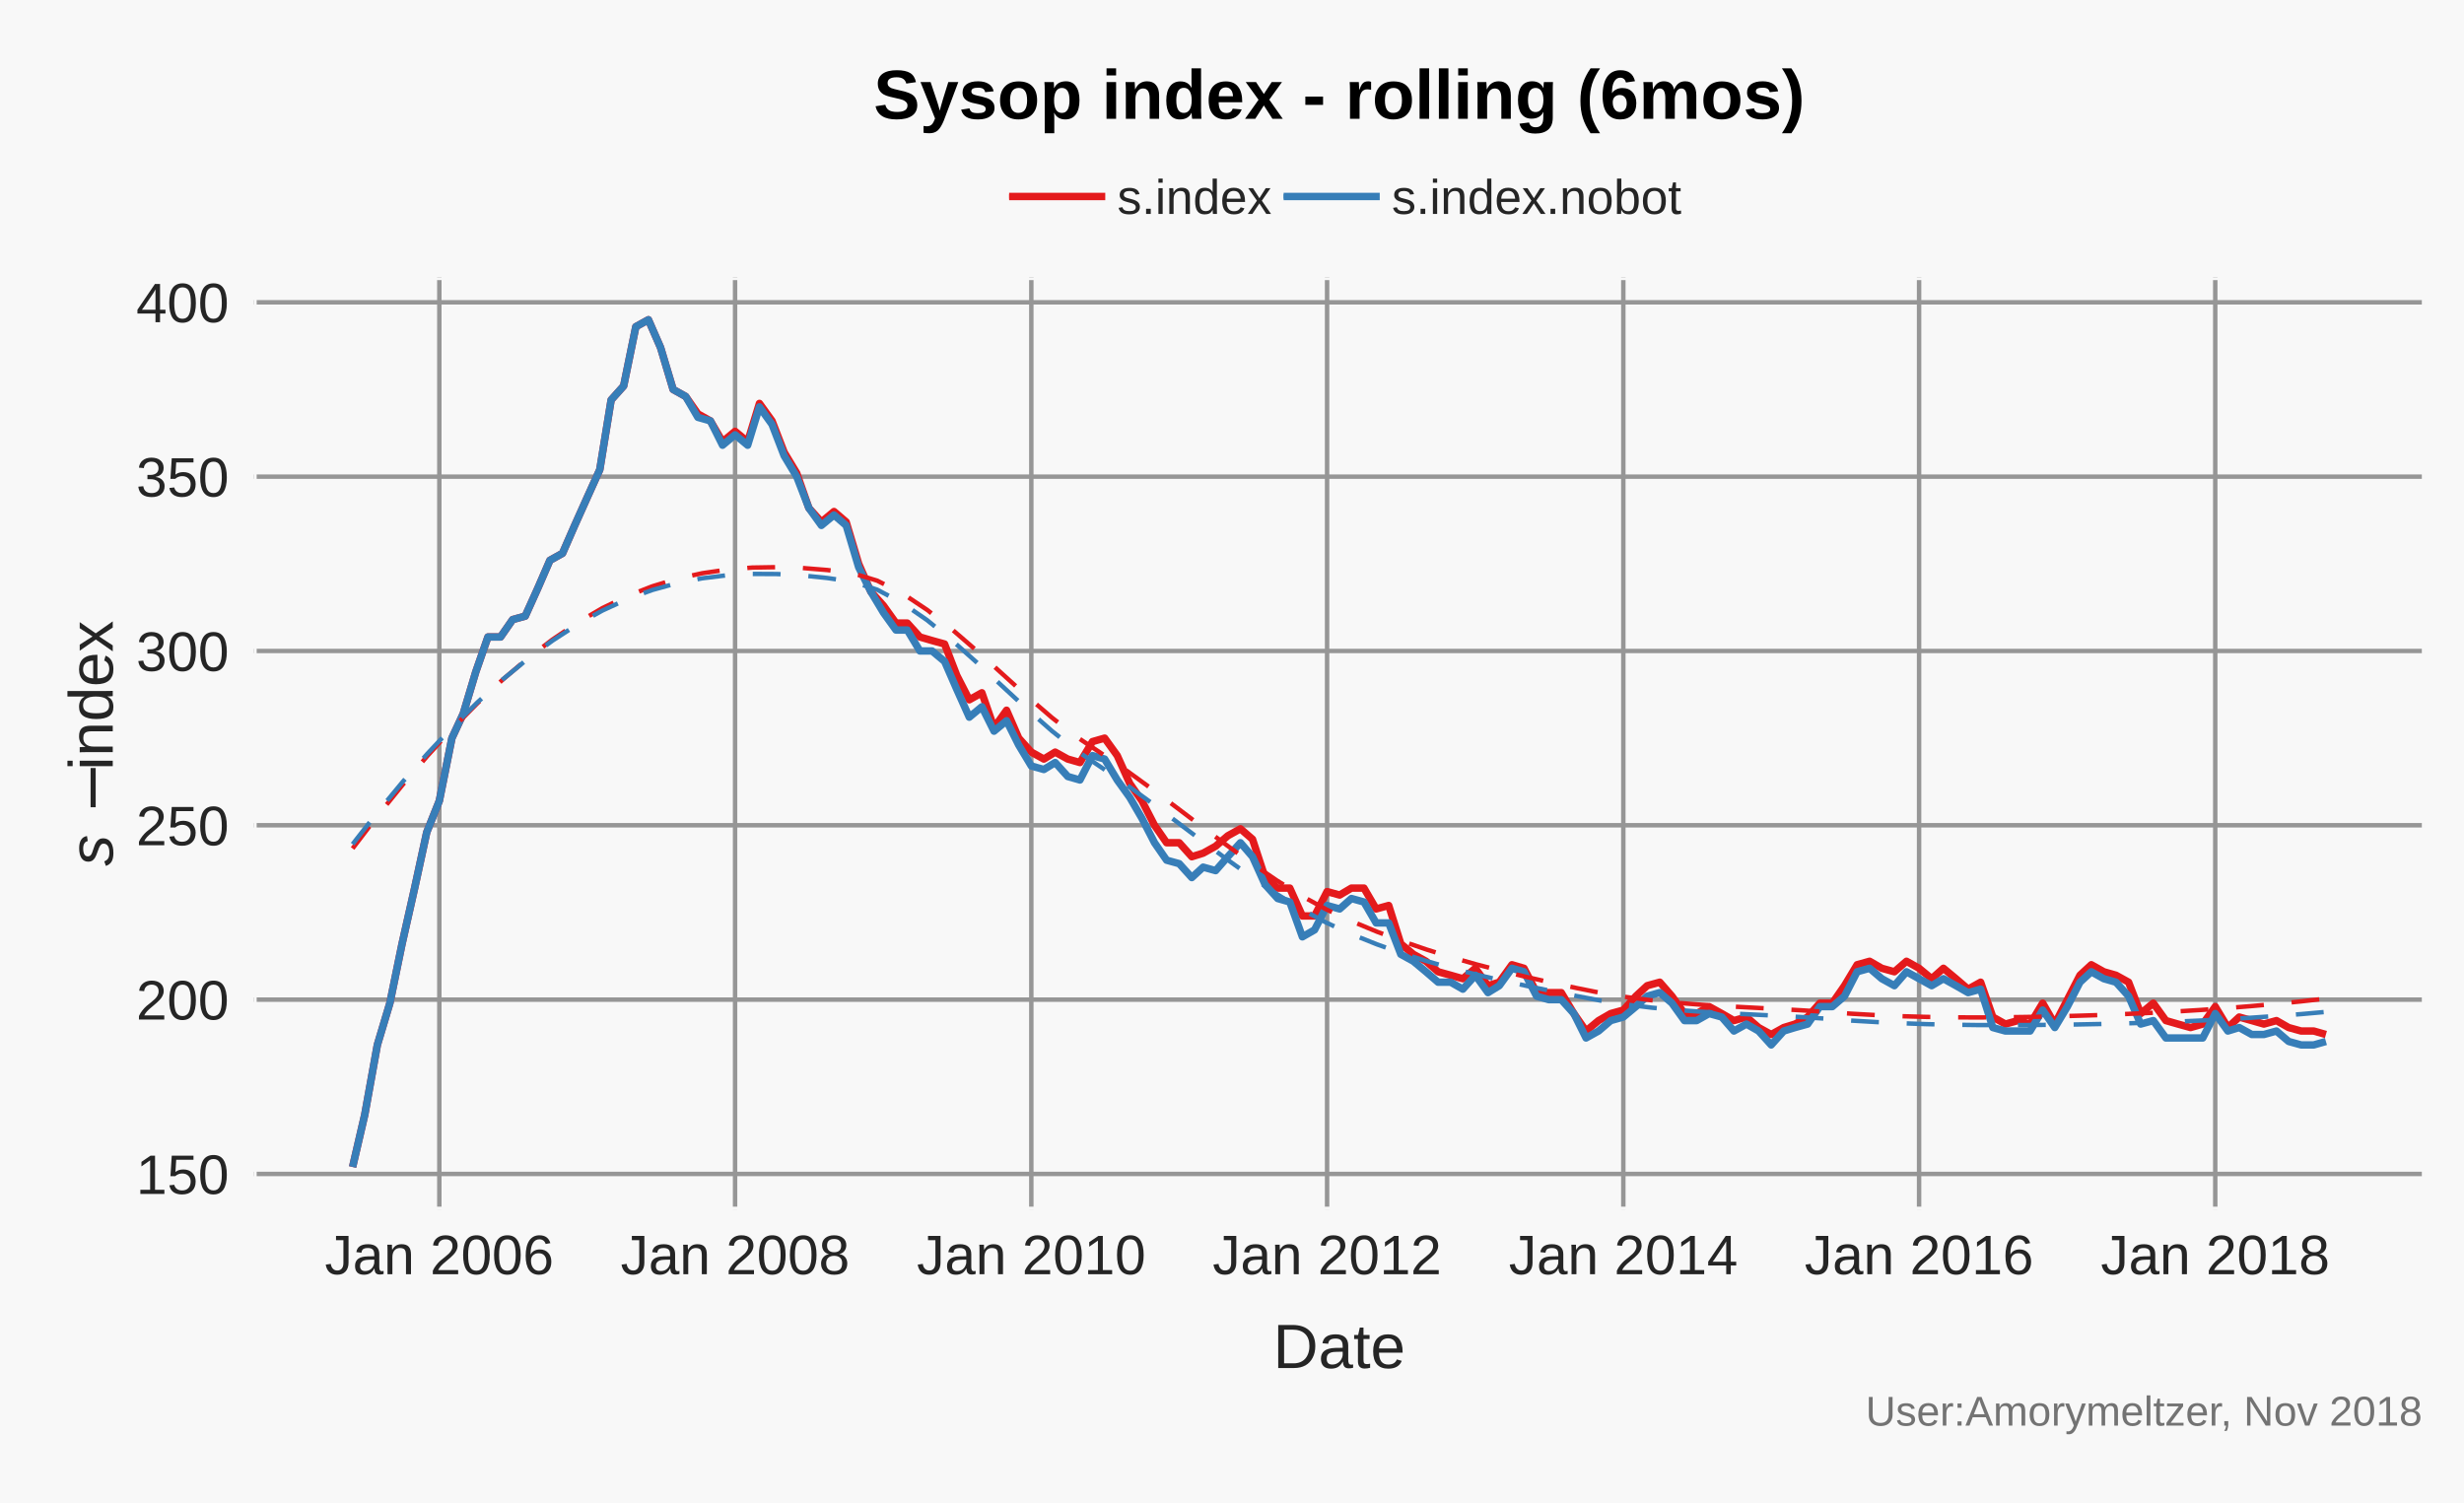
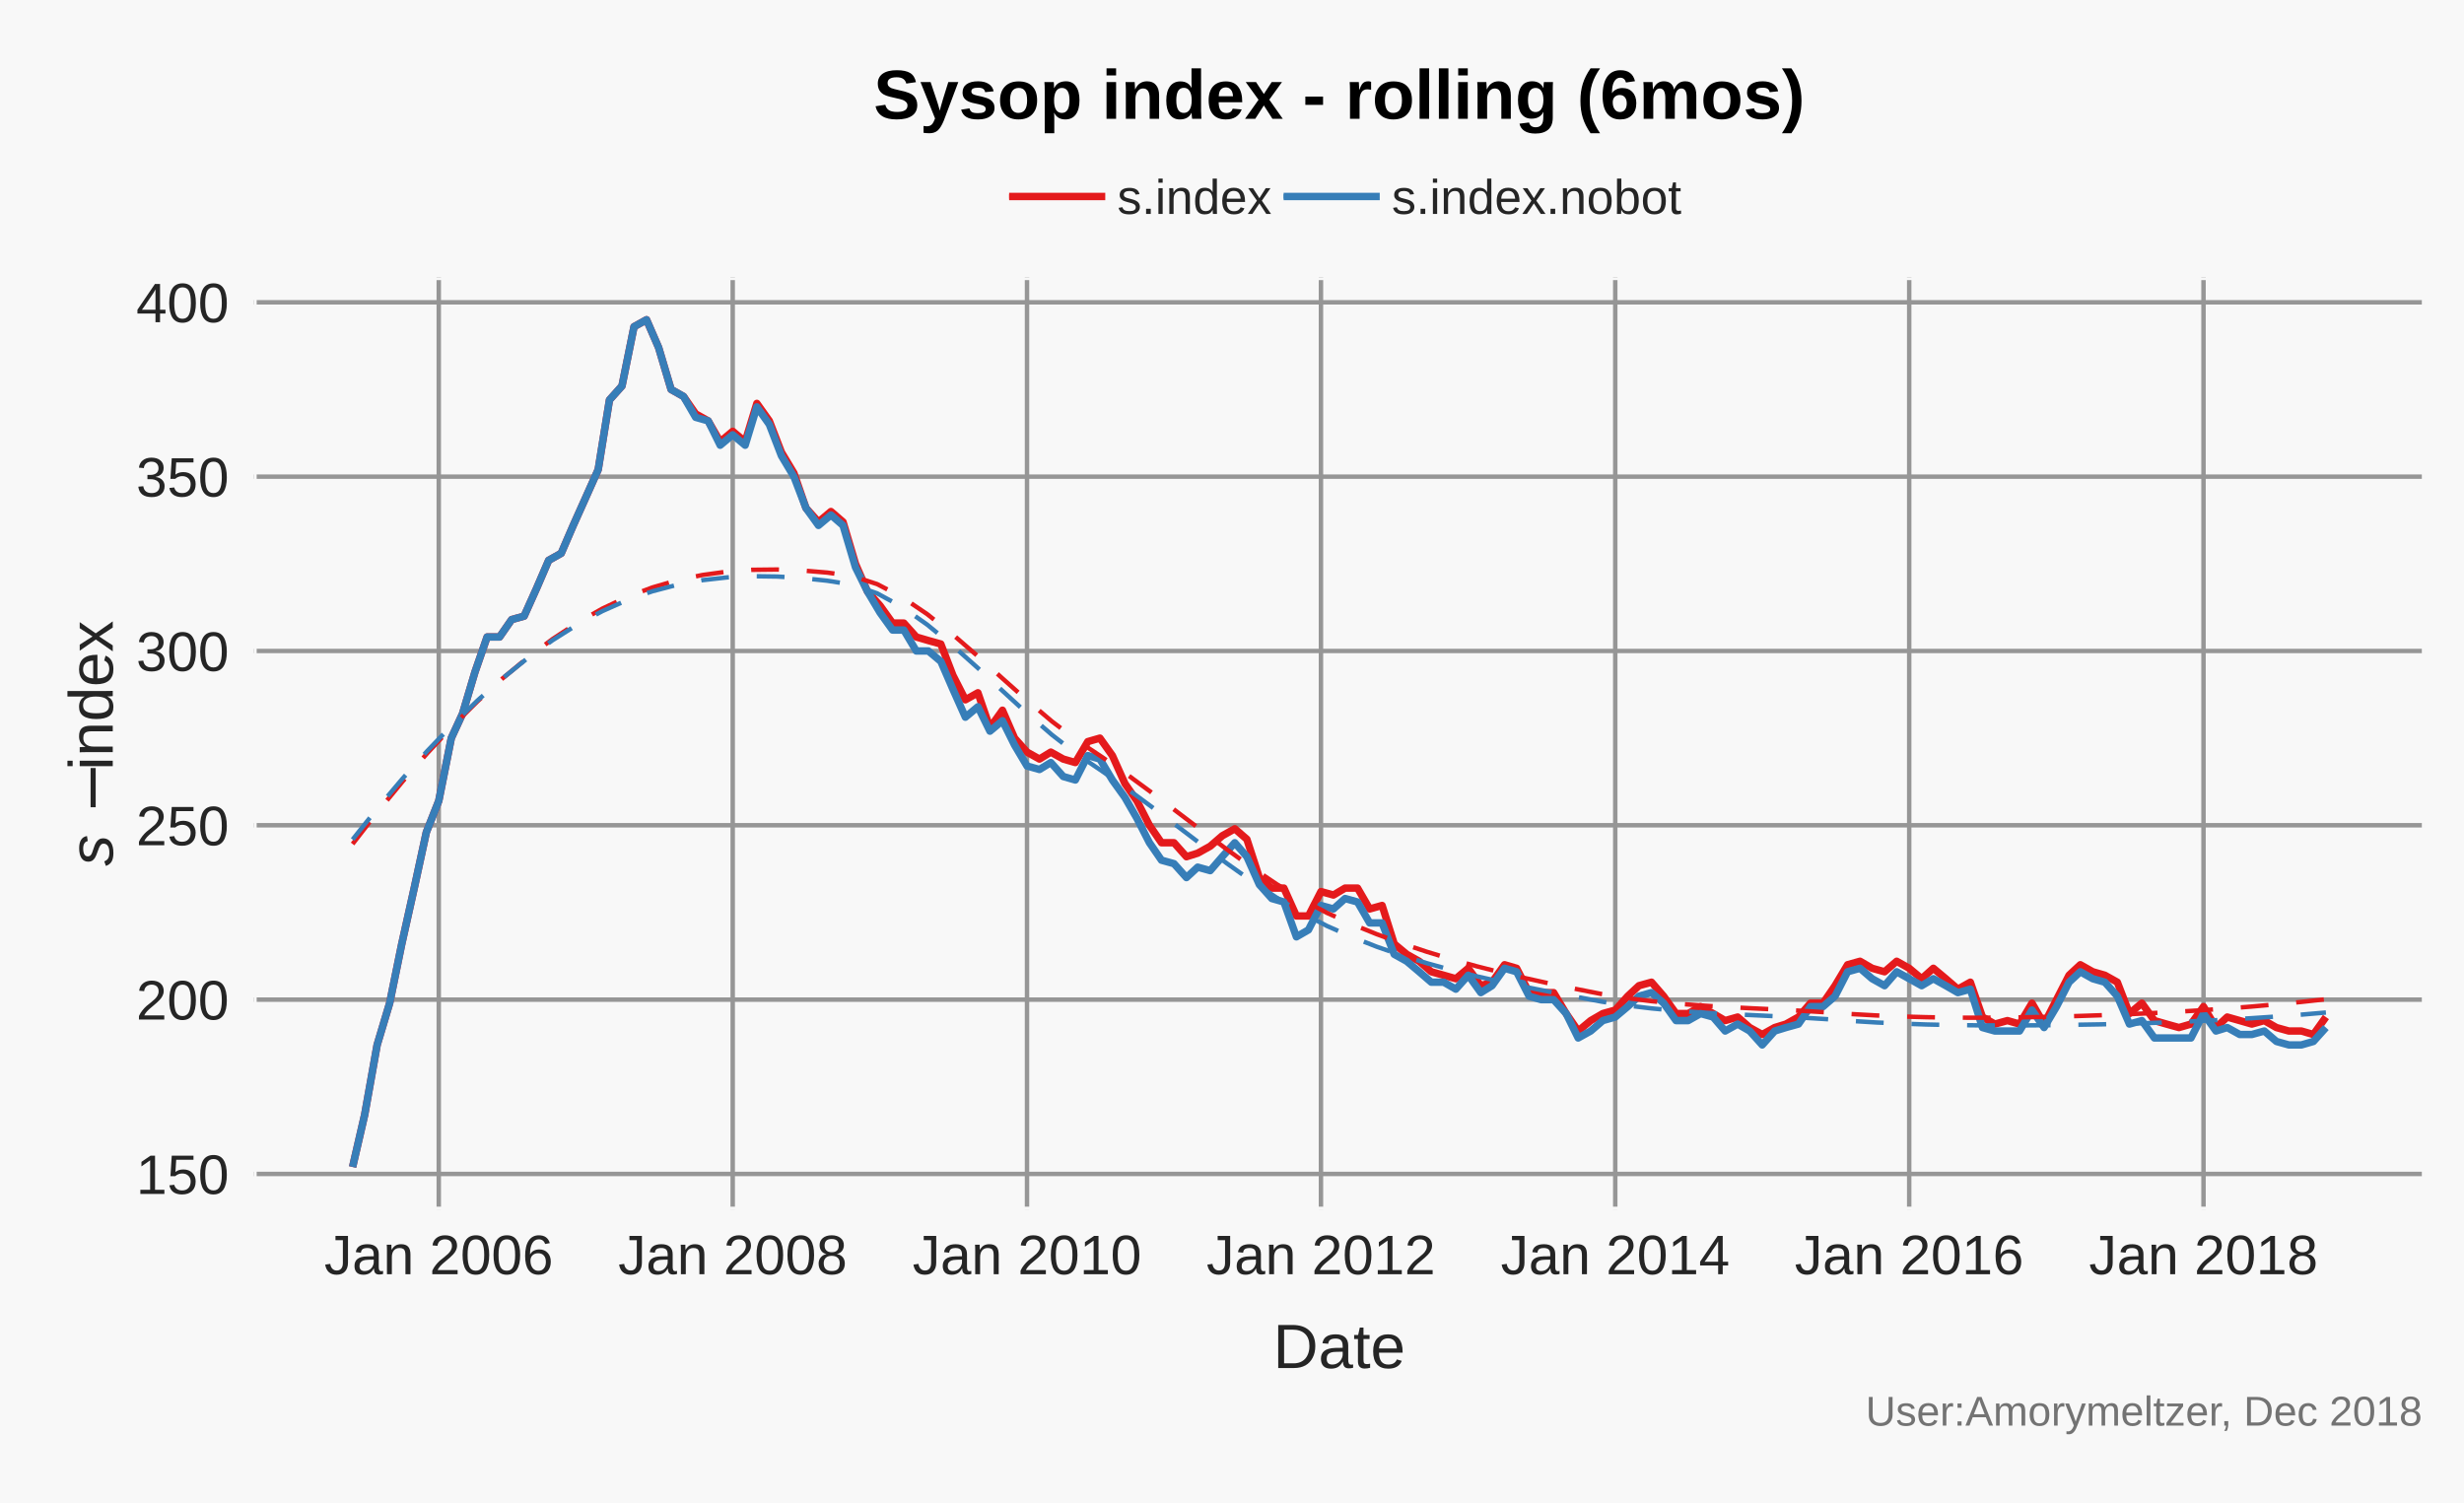
<svg xmlns="http://www.w3.org/2000/svg" viewBox="0 0 354.24 216.00">
  <defs>
    <style type="text/css">
    line, polyline, path, rect, circle {
      fill: none;
      stroke: #000000;
      stroke-linecap: round;
      stroke-linejoin: round;
      stroke-miterlimit: 10.00;
    }
  </style>
  </defs>
  <rect width="100%" height="100%" style="stroke: none; fill: #FFFFFF;" />
  <rect x="0.00" y="0.00" width="354.24" height="216.00" style="stroke-width: 0.78; stroke: #F8F8F8; fill: #F8F8F8;" />
  <defs>
    <clipPath id="cpMzYuNTA4OHwzNDguNTcxfDE3My44Njl8MzkuODc3Ng==">
      <rect x="36.51" y="39.88" width="312.06" height="133.99" />
    </clipPath>
  </defs>
  <rect x="36.51" y="39.88" width="312.06" height="133.99" style="stroke-width: 0.78; stroke: #F8F8F8; fill: #F8F8F8;" clip-path="url(#cpMzYuNTA4OHwzNDguNTcxfDE3My44Njl8MzkuODc3Ng==)" />
  <polyline points="36.51,168.78 348.57,168.78 " style="stroke-width: 0.64; stroke: #969696; stroke-linecap: butt;" clip-path="url(#cpMzYuNTA4OHwzNDguNTcxfDE3My44Njl8MzkuODc3Ng==)" />
  <polyline points="36.51,143.72 348.57,143.72 " style="stroke-width: 0.64; stroke: #969696; stroke-linecap: butt;" clip-path="url(#cpMzYuNTA4OHwzNDguNTcxfDE3My44Njl8MzkuODc3Ng==)" />
  <polyline points="36.51,118.65 348.57,118.65 " style="stroke-width: 0.64; stroke: #969696; stroke-linecap: butt;" clip-path="url(#cpMzYuNTA4OHwzNDguNTcxfDE3My44Njl8MzkuODc3Ng==)" />
  <polyline points="36.51,93.59 348.57,93.59 " style="stroke-width: 0.64; stroke: #969696; stroke-linecap: butt;" clip-path="url(#cpMzYuNTA4OHwzNDguNTcxfDE3My44Njl8MzkuODc3Ng==)" />
  <polyline points="36.51,68.53 348.57,68.53 " style="stroke-width: 0.64; stroke: #969696; stroke-linecap: butt;" clip-path="url(#cpMzYuNTA4OHwzNDguNTcxfDE3My44Njl8MzkuODc3Ng==)" />
  <polyline points="36.51,43.46 348.57,43.46 " style="stroke-width: 0.64; stroke: #969696; stroke-linecap: butt;" clip-path="url(#cpMzYuNTA4OHwzNDguNTcxfDE3My44Njl8MzkuODc3Ng==)" />
-   <polyline points="63.16,173.87 63.16,39.88 " style="stroke-width: 0.64; stroke: #969696; stroke-linecap: butt;" clip-path="url(#cpMzYuNTA4OHwzNDguNTcxfDE3My44Njl8MzkuODc3Ng==)" />
-   <polyline points="105.68,173.87 105.68,39.88 " style="stroke-width: 0.64; stroke: #969696; stroke-linecap: butt;" clip-path="url(#cpMzYuNTA4OHwzNDguNTcxfDE3My44Njl8MzkuODc3Ng==)" />
-   <polyline points="148.27,173.87 148.27,39.88 " style="stroke-width: 0.64; stroke: #969696; stroke-linecap: butt;" clip-path="url(#cpMzYuNTA4OHwzNDguNTcxfDE3My44Njl8MzkuODc3Ng==)" />
-   <polyline points="190.79,173.87 190.79,39.88 " style="stroke-width: 0.64; stroke: #969696; stroke-linecap: butt;" clip-path="url(#cpMzYuNTA4OHwzNDguNTcxfDE3My44Njl8MzkuODc3Ng==)" />
-   <polyline points="233.38,173.87 233.38,39.88 " style="stroke-width: 0.64; stroke: #969696; stroke-linecap: butt;" clip-path="url(#cpMzYuNTA4OHwzNDguNTcxfDE3My44Njl8MzkuODc3Ng==)" />
-   <polyline points="275.90,173.87 275.90,39.88 " style="stroke-width: 0.64; stroke: #969696; stroke-linecap: butt;" clip-path="url(#cpMzYuNTA4OHwzNDguNTcxfDE3My44Njl8MzkuODc3Ng==)" />
-   <polyline points="318.48,173.87 318.48,39.88 " style="stroke-width: 0.64; stroke: #969696; stroke-linecap: butt;" clip-path="url(#cpMzYuNTA4OHwzNDguNTcxfDE3My44Njl8MzkuODc3Ng==)" />
-   <polyline points="50.69,167.78 52.44,160.26 54.25,150.23 56.05,144.22 57.80,135.70 59.61,127.68 61.35,119.66 63.16,115.14 64.97,106.12 66.60,102.61 68.40,96.60 70.15,91.58 71.96,91.58 73.70,89.08 75.51,88.58 77.32,84.57 79.06,80.56 80.87,79.55 82.62,75.54 84.42,71.53 86.23,67.52 87.86,57.50 89.66,55.49 91.41,46.97 93.22,45.97 94.97,49.98 96.77,55.99 98.58,57.00 100.33,59.50 102.13,60.51 103.88,63.51 105.68,62.01 107.49,63.51 109.18,58.00 110.99,60.51 112.73,65.02 114.54,68.02 116.29,73.04 118.09,75.04 119.90,73.54 121.65,75.04 123.45,81.06 125.20,85.07 127.01,87.07 128.81,89.58 130.44,89.58 132.25,91.58 134.00,92.09 135.80,92.59 137.55,97.10 139.35,100.61 141.16,99.60 142.91,104.62 144.71,102.11 146.46,106.12 148.27,108.13 150.07,109.13 151.70,108.13 153.51,109.13 155.26,109.63 157.06,106.62 158.81,106.12 160.62,108.63 162.42,112.64 164.17,115.14 165.98,118.65 167.72,121.16 169.53,121.16 171.34,123.17 172.97,122.66 174.77,121.66 176.52,120.16 178.33,119.15 180.07,120.66 181.88,126.17 183.69,127.68 185.43,127.68 187.24,131.69 188.99,131.69 190.79,128.18 192.60,128.68 194.29,127.68 196.09,127.68 197.84,130.68 199.65,130.18 201.39,135.70 203.20,137.20 205.01,138.20 206.75,139.71 208.56,140.21 210.31,140.71 212.11,139.21 213.92,141.71 215.55,141.21 217.36,138.70 219.10,139.21 220.91,142.71 222.66,142.71 224.46,142.71 226.27,145.72 228.02,148.23 229.82,146.73 231.57,145.72 233.38,145.22 235.18,143.22 236.81,141.71 238.62,141.21 240.37,143.22 242.17,145.72 243.92,145.72 245.72,144.72 247.53,145.72 249.28,146.73 251.08,146.22 252.83,147.73 254.64,148.73 256.44,147.73 258.07,147.23 259.88,146.22 261.63,144.22 263.43,144.22 265.18,141.71 266.99,138.70 268.79,138.20 270.54,139.21 272.35,139.71 274.09,138.20 275.90,139.21 277.71,140.71 279.40,139.21 281.20,140.71 282.95,142.21 284.75,141.21 286.50,146.22 288.31,147.23 290.11,146.73 291.86,147.23 293.67,144.22 295.41,147.23 297.22,143.72 299.03,140.21 300.66,138.70 302.46,139.71 304.21,140.21 306.02,141.21 307.76,145.72 309.57,144.22 311.38,146.73 313.12,147.23 314.93,147.73 316.68,147.23 318.48,144.72 320.29,147.73 321.92,146.22 323.73,146.73 325.47,147.23 327.28,146.73 329.03,147.73 330.83,148.23 332.64,148.23 334.39,148.73 " style="stroke-width: 1.07; stroke: #E41A1C; stroke-linecap: butt;" clip-path="url(#cpMzYuNTA4OHwzNDguNTcxfDE3My44Njl8MzkuODc3Ng==)" />
-   <polyline points="50.69,167.78 52.44,160.26 54.25,150.23 56.05,144.22 57.80,135.70 59.61,127.68 61.35,119.66 63.16,115.14 64.97,106.12 66.60,102.61 68.40,96.60 70.15,91.58 71.96,91.58 73.70,89.08 75.51,88.58 77.32,84.57 79.06,80.56 80.87,79.55 82.62,75.54 84.42,71.53 86.23,67.52 87.86,57.50 89.66,55.49 91.41,46.97 93.22,45.97 94.97,49.98 96.77,55.99 98.58,57.00 100.33,60.00 102.13,60.51 103.88,64.01 105.68,62.51 107.49,64.01 109.18,58.50 110.99,61.01 112.73,65.52 114.54,68.53 116.29,73.04 118.09,75.54 119.90,74.04 121.65,75.54 123.45,81.56 125.20,85.07 127.01,88.08 128.81,90.58 130.44,90.58 132.25,93.59 134.00,93.59 135.80,95.09 137.55,99.10 139.35,103.11 141.16,101.61 142.91,105.12 144.71,103.62 146.46,107.12 148.27,110.13 150.07,110.63 151.70,109.63 153.51,111.64 155.26,112.14 157.06,108.63 158.81,109.13 160.62,112.14 162.42,114.64 164.17,117.65 165.98,121.16 167.72,123.67 169.53,124.17 171.34,126.17 172.97,124.67 174.77,125.17 176.52,123.17 178.33,121.16 180.07,123.17 181.88,127.18 183.69,129.18 185.43,129.68 187.24,134.69 188.99,133.69 190.79,130.18 192.60,130.68 194.29,129.18 196.09,129.68 197.84,132.69 199.65,132.69 201.39,137.20 203.20,138.20 205.01,139.71 206.75,141.21 208.56,141.21 210.31,142.21 212.11,140.21 213.92,142.71 215.55,141.71 217.36,139.21 219.10,139.71 220.91,143.22 222.66,143.72 224.46,143.72 226.27,145.72 228.02,149.23 229.82,148.23 231.57,146.73 233.38,146.22 235.18,144.72 236.81,143.22 238.62,142.71 240.37,144.22 242.17,146.73 243.92,146.73 245.72,145.72 247.53,146.22 249.28,148.23 251.08,147.23 252.83,148.23 254.64,150.23 256.44,148.23 258.07,147.73 259.88,147.23 261.63,144.72 263.43,144.72 265.18,143.22 266.99,139.71 268.79,139.21 270.54,140.71 272.35,141.71 274.09,139.71 275.90,140.71 277.71,141.71 279.40,140.71 281.20,141.71 282.95,142.71 284.75,142.21 286.50,147.73 288.31,148.23 290.11,148.23 291.86,148.23 293.67,145.22 295.41,147.73 297.22,144.72 299.03,141.21 300.66,139.71 302.46,140.71 304.21,141.21 306.02,143.22 307.76,147.23 309.57,146.73 311.38,149.23 313.12,149.23 314.93,149.23 316.68,149.23 318.48,145.72 320.29,148.23 321.92,147.73 323.73,148.73 325.47,148.73 327.28,148.23 329.03,149.73 330.83,150.23 332.64,150.23 334.39,149.73 " style="stroke-width: 1.07; stroke: #377EB8; stroke-linecap: butt;" clip-path="url(#cpMzYuNTA4OHwzNDguNTcxfDE3My44Njl8MzkuODc3Ng==)" />
-   <polyline points="50.69,121.99 54.28,117.29 57.88,112.84 61.47,108.65 65.06,104.73 68.65,101.09 72.24,97.74 75.83,94.69 79.42,91.95 83.01,89.53 86.60,87.43 90.19,85.69 93.79,84.29 97.38,83.20 100.97,82.41 104.56,81.89 108.15,81.60 111.74,81.54 115.33,81.66 118.92,81.95 122.51,82.39 126.11,83.48 129.70,85.29 133.29,87.68 136.88,90.50 140.47,93.60 144.06,96.85 147.65,100.09 151.24,103.18 154.83,105.97 158.42,108.37 162.02,110.83 165.61,113.44 169.20,116.13 172.79,118.85 176.38,121.53 179.97,124.13 183.56,126.58 187.15,128.81 190.74,130.78 194.34,132.45 197.93,133.94 201.52,135.29 205.11,136.52 208.70,137.64 212.29,138.66 215.88,139.59 219.47,140.46 223.06,141.28 226.65,142.05 230.25,142.77 233.84,143.35 237.43,143.81 241.02,144.17 244.61,144.45 248.20,144.67 251.79,144.86 255.38,145.05 258.97,145.25 262.57,145.48 266.16,145.74 269.75,145.94 273.34,146.10 276.93,146.20 280.52,146.26 284.11,146.28 287.70,146.26 291.29,146.21 294.88,146.14 298.48,146.04 302.07,145.93 305.66,145.78 309.25,145.62 312.84,145.42 316.43,145.20 320.02,144.94 323.61,144.65 327.20,144.33 330.80,143.97 334.39,143.57 " style="stroke-width: 0.64; stroke: #E41A1C; stroke-dasharray: 4.00,4.00; stroke-linecap: butt;" clip-path="url(#cpMzYuNTA4OHwzNDguNTcxfDE3My44Njl8MzkuODc3Ng==)" />
-   <polyline points="50.69,121.37 54.28,116.77 57.88,112.42 61.47,108.33 65.06,104.51 68.65,100.97 72.24,97.71 75.83,94.76 79.42,92.11 83.01,89.78 86.60,87.78 90.19,86.13 93.79,84.82 97.38,83.83 100.97,83.14 104.56,82.70 108.15,82.51 111.74,82.53 115.33,82.73 118.92,83.10 122.51,83.62 126.11,84.78 129.70,86.68 133.29,89.16 136.88,92.08 140.47,95.28 144.06,98.62 147.65,101.94 151.24,105.10 154.83,107.95 158.42,110.39 162.02,112.87 165.61,115.48 169.20,118.17 172.79,120.88 176.38,123.54 179.97,126.11 183.56,128.53 187.15,130.74 190.74,132.68 194.34,134.32 197.93,135.76 201.52,137.04 205.11,138.18 208.70,139.20 212.29,140.12 215.88,140.96 219.47,141.74 223.06,142.48 226.65,143.20 230.25,143.88 233.84,144.43 237.43,144.87 241.02,145.20 244.61,145.46 248.20,145.67 251.79,145.85 255.38,146.03 258.97,146.22 262.57,146.46 266.16,146.73 269.75,146.94 273.34,147.11 276.93,147.24 280.52,147.32 284.11,147.37 287.70,147.38 291.29,147.37 294.88,147.34 298.48,147.29 302.07,147.22 305.66,147.13 309.25,147.02 312.84,146.88 316.43,146.72 320.02,146.54 323.61,146.32 327.20,146.07 330.80,145.80 334.39,145.48 " style="stroke-width: 0.64; stroke: #377EB8; stroke-dasharray: 4.00,4.00; stroke-linecap: butt;" clip-path="url(#cpMzYuNTA4OHwzNDguNTcxfDE3My44Njl8MzkuODc3Ng==)" />
+   <polyline points="63.08,173.87 63.08,39.88 " style="stroke-width: 0.64; stroke: #969696; stroke-linecap: butt;" clip-path="url(#cpMzYuNTA4OHwzNDguNTcxfDE3My44Njl8MzkuODc3Ng==)" />
+   <polyline points="105.34,173.87 105.34,39.88 " style="stroke-width: 0.64; stroke: #969696; stroke-linecap: butt;" clip-path="url(#cpMzYuNTA4OHwzNDguNTcxfDE3My44Njl8MzkuODc3Ng==)" />
+   <polyline points="147.65,173.87 147.65,39.88 " style="stroke-width: 0.64; stroke: #969696; stroke-linecap: butt;" clip-path="url(#cpMzYuNTA4OHwzNDguNTcxfDE3My44Njl8MzkuODc3Ng==)" />
+   <polyline points="189.91,173.87 189.91,39.88 " style="stroke-width: 0.64; stroke: #969696; stroke-linecap: butt;" clip-path="url(#cpMzYuNTA4OHwzNDguNTcxfDE3My44Njl8MzkuODc3Ng==)" />
+   <polyline points="232.22,173.87 232.22,39.88 " style="stroke-width: 0.64; stroke: #969696; stroke-linecap: butt;" clip-path="url(#cpMzYuNTA4OHwzNDguNTcxfDE3My44Njl8MzkuODc3Ng==)" />
+   <polyline points="274.48,173.87 274.48,39.88 " style="stroke-width: 0.64; stroke: #969696; stroke-linecap: butt;" clip-path="url(#cpMzYuNTA4OHwzNDguNTcxfDE3My44Njl8MzkuODc3Ng==)" />
+   <polyline points="316.79,173.87 316.79,39.88 " style="stroke-width: 0.64; stroke: #969696; stroke-linecap: butt;" clip-path="url(#cpMzYuNTA4OHwzNDguNTcxfDE3My44Njl8MzkuODc3Ng==)" />
+   <polyline points="50.69,167.78 52.43,160.26 54.22,150.23 56.02,144.22 57.76,135.70 59.55,127.68 61.29,119.66 63.08,115.14 64.88,106.12 66.50,102.61 68.29,96.60 70.03,91.58 71.82,91.58 73.56,89.08 75.35,88.58 77.15,84.57 78.88,80.56 80.68,79.55 82.41,75.54 84.21,71.53 86.00,67.52 87.62,57.50 89.42,55.49 91.15,46.97 92.95,45.97 94.69,49.98 96.48,55.99 98.27,57.00 100.01,59.50 101.81,60.51 103.54,63.51 105.34,62.01 107.13,63.51 108.81,58.00 110.60,60.51 112.34,65.02 114.14,68.02 115.87,73.04 117.67,75.04 119.46,73.54 121.20,75.04 122.99,81.06 124.73,85.07 126.52,87.07 128.32,89.58 129.94,89.58 131.73,91.58 133.47,92.09 135.26,92.59 137.00,97.10 138.79,100.61 140.59,99.60 142.32,104.62 144.12,102.11 145.86,106.12 147.65,108.13 149.44,109.13 151.07,108.13 152.86,109.13 154.60,109.63 156.39,106.62 158.13,106.12 159.92,108.63 161.72,112.64 163.45,115.14 165.25,118.65 166.98,121.16 168.78,121.16 170.57,123.17 172.19,122.66 173.99,121.66 175.72,120.16 177.52,119.15 179.26,120.66 181.05,126.17 182.84,127.68 184.58,127.68 186.38,131.69 188.11,131.69 189.91,128.18 191.70,128.68 193.38,127.68 195.17,127.68 196.91,130.68 198.70,130.18 200.44,135.70 202.24,137.20 204.03,138.20 205.77,139.71 207.56,140.21 209.30,140.71 211.09,139.21 212.89,141.71 214.51,141.21 216.30,138.70 218.04,139.21 219.83,142.71 221.57,142.71 223.36,142.71 225.16,145.72 226.89,148.23 228.69,146.73 230.43,145.72 232.22,145.22 234.01,143.22 235.63,141.71 237.43,141.21 239.17,143.22 240.96,145.72 242.70,145.72 244.49,144.72 246.29,145.72 248.02,146.73 249.82,146.22 251.55,147.73 253.35,148.73 255.14,147.73 256.76,147.23 258.56,146.22 260.29,144.22 262.09,144.22 263.82,141.71 265.62,138.70 267.41,138.20 269.15,139.21 270.94,139.71 272.68,138.20 274.48,139.21 276.27,140.71 277.95,139.21 279.74,140.71 281.48,142.21 283.27,141.21 285.01,146.22 286.80,147.23 288.60,146.73 290.34,147.23 292.13,144.22 293.87,147.23 295.66,143.72 297.46,140.21 299.08,138.70 300.87,139.71 302.61,140.21 304.40,141.21 306.14,145.72 307.93,144.22 309.73,146.73 311.46,147.23 313.26,147.73 314.99,147.23 316.79,144.72 318.58,147.73 320.20,146.22 322.00,146.73 323.74,147.23 325.53,146.73 327.27,147.73 329.06,148.23 330.86,148.23 332.59,148.73 334.39,146.22 " style="stroke-width: 1.07; stroke: #E41A1C; stroke-linecap: butt;" clip-path="url(#cpMzYuNTA4OHwzNDguNTcxfDE3My44Njl8MzkuODc3Ng==)" />
+   <polyline points="50.69,167.78 52.43,160.26 54.22,150.23 56.02,144.22 57.76,135.70 59.55,127.68 61.29,119.66 63.08,115.14 64.88,106.12 66.50,102.61 68.29,96.60 70.03,91.58 71.82,91.58 73.56,89.08 75.35,88.58 77.15,84.57 78.88,80.56 80.68,79.55 82.41,75.54 84.21,71.53 86.00,67.52 87.62,57.50 89.42,55.49 91.15,46.97 92.95,45.97 94.69,49.98 96.48,55.99 98.27,57.00 100.01,60.00 101.81,60.51 103.54,64.01 105.34,62.51 107.13,64.01 108.81,58.50 110.60,61.01 112.34,65.52 114.14,68.53 115.87,73.04 117.67,75.54 119.46,74.04 121.20,75.54 122.99,81.56 124.73,85.07 126.52,88.08 128.32,90.58 129.94,90.58 131.73,93.59 133.47,93.59 135.26,95.09 137.00,99.10 138.79,103.11 140.59,101.61 142.32,105.12 144.12,103.62 145.86,107.12 147.65,110.13 149.44,110.63 151.07,109.63 152.86,111.64 154.60,112.14 156.39,108.63 158.13,109.13 159.92,112.14 161.72,114.64 163.45,117.65 165.25,121.16 166.98,123.67 168.78,124.17 170.57,126.17 172.19,124.67 173.99,125.17 175.72,123.17 177.52,121.16 179.26,123.17 181.05,127.18 182.84,129.18 184.58,129.68 186.38,134.69 188.11,133.69 189.91,130.18 191.70,130.68 193.38,129.18 195.17,129.68 196.91,132.69 198.70,132.69 200.44,137.20 202.24,138.20 204.03,139.71 205.77,141.21 207.56,141.21 209.30,142.21 211.09,140.21 212.89,142.71 214.51,141.71 216.30,139.21 218.04,139.71 219.83,143.22 221.57,143.72 223.36,143.72 225.16,145.72 226.89,149.23 228.69,148.23 230.43,146.73 232.22,146.22 234.01,144.72 235.63,143.22 237.43,142.71 239.17,144.22 240.96,146.73 242.70,146.73 244.49,145.72 246.29,146.22 248.02,148.23 249.82,147.23 251.55,148.23 253.35,150.23 255.14,148.23 256.76,147.73 258.56,147.23 260.29,144.72 262.09,144.72 263.82,143.22 265.62,139.71 267.41,139.21 269.15,140.71 270.94,141.71 272.68,139.71 274.48,140.71 276.27,141.71 277.95,140.71 279.74,141.71 281.48,142.71 283.27,142.21 285.01,147.73 286.80,148.23 288.60,148.23 290.34,148.23 292.13,145.22 293.87,147.73 295.66,144.72 297.46,141.21 299.08,139.71 300.87,140.71 302.61,141.21 304.40,143.22 306.14,147.23 307.93,146.73 309.73,149.23 311.46,149.23 313.26,149.23 314.99,149.23 316.79,145.72 318.58,148.23 320.20,147.73 322.00,148.73 323.74,148.73 325.53,148.23 327.27,149.73 329.06,150.23 330.86,150.23 332.59,149.73 334.39,147.73 " style="stroke-width: 1.07; stroke: #377EB8; stroke-linecap: butt;" clip-path="url(#cpMzYuNTA4OHwzNDguNTcxfDE3My44Njl8MzkuODc3Ng==)" />
+   <polyline points="50.69,121.34 54.28,116.72 57.88,112.35 61.47,108.24 65.06,104.40 68.65,100.83 72.24,97.55 75.83,94.57 79.42,91.89 83.01,89.53 86.60,87.50 90.19,85.81 93.79,84.46 97.38,83.42 100.97,82.67 104.56,82.18 108.15,81.92 111.74,81.88 115.33,82.02 118.92,82.32 122.51,82.81 126.11,83.98 129.70,85.86 133.29,88.29 136.88,91.14 140.47,94.25 144.06,97.48 147.65,100.68 151.24,103.72 154.83,106.44 158.42,108.83 162.02,111.34 165.61,113.98 169.20,116.70 172.79,119.43 176.38,122.12 179.97,124.71 183.56,127.13 187.15,129.32 190.74,131.23 194.34,132.85 197.93,134.31 201.52,135.63 205.11,136.83 208.70,137.92 212.29,138.92 215.88,139.83 219.47,140.67 223.06,141.46 226.65,142.20 230.25,142.91 233.84,143.49 237.43,143.94 241.02,144.29 244.61,144.56 248.20,144.78 251.79,144.96 255.38,145.13 258.97,145.32 262.57,145.54 266.16,145.79 269.75,145.99 273.34,146.14 276.93,146.24 280.52,146.30 284.11,146.32 287.70,146.30 291.29,146.25 294.88,146.18 298.48,146.08 302.07,145.96 305.66,145.83 309.25,145.66 312.84,145.47 316.43,145.25 320.02,145.00 323.61,144.72 327.20,144.40 330.80,144.05 334.39,143.66 " style="stroke-width: 0.64; stroke: #E41A1C; stroke-dasharray: 4.00,4.00; stroke-linecap: butt;" clip-path="url(#cpMzYuNTA4OHwzNDguNTcxfDE3My44Njl8MzkuODc3Ng==)" />
+   <polyline points="50.69,120.70 54.28,116.19 57.88,111.93 61.47,107.92 65.06,104.18 68.65,100.71 72.24,97.53 75.83,94.64 79.42,92.06 83.01,89.79 86.60,87.86 90.19,86.26 93.79,85.01 97.38,84.07 100.97,83.41 104.56,83.01 108.15,82.84 111.74,82.89 115.33,83.11 118.92,83.49 122.51,84.05 126.11,85.31 129.70,87.27 133.29,89.80 136.88,92.74 140.47,95.94 144.06,99.26 147.65,102.55 151.24,105.65 154.83,108.43 158.42,110.85 162.02,113.38 165.61,116.03 169.20,118.74 172.79,121.46 176.38,124.13 179.97,126.68 183.56,129.07 187.15,131.23 190.74,133.11 194.34,134.70 197.93,136.11 201.52,137.36 205.11,138.47 208.70,139.47 212.29,140.36 215.88,141.17 219.47,141.93 223.06,142.64 226.65,143.33 230.25,144.00 233.84,144.55 237.43,144.98 241.02,145.31 244.61,145.57 248.20,145.77 251.79,145.94 255.38,146.11 258.97,146.30 262.57,146.52 266.16,146.78 269.75,147.00 273.34,147.16 276.93,147.29 280.52,147.37 284.11,147.41 287.70,147.43 291.29,147.42 294.88,147.39 298.48,147.33 302.07,147.27 305.66,147.18 309.25,147.07 312.84,146.94 316.43,146.78 320.02,146.60 323.61,146.39 327.20,146.15 330.80,145.88 334.39,145.57 " style="stroke-width: 0.64; stroke: #377EB8; stroke-dasharray: 4.00,4.00; stroke-linecap: butt;" clip-path="url(#cpMzYuNTA4OHwzNDguNTcxfDE3My44Njl8MzkuODc3Ng==)" />
  <rect x="36.51" y="39.88" width="312.06" height="133.99" style="stroke-width: 0.78; stroke: #F8F8F8;" clip-path="url(#cpMzYuNTA4OHwzNDguNTcxfDE3My44Njl8MzkuODc3Ng==)" />
  <defs>
    <clipPath id="cpMHwzNTQuMjR8MjE2fDA=">
      <rect x="0.00" y="0.00" width="354.24" height="216.00" />
    </clipPath>
  </defs>
  <g clip-path="url(#cpMHwzNTQuMjR8MjE2fDA=)">
    <text x="19.57" y="171.65" style="font-size: 8.00px; fill: #252525; font-family: Arial;" textLength="13.35px" lengthAdjust="spacingAndGlyphs">150</text>
  </g>
  <g clip-path="url(#cpMHwzNTQuMjR8MjE2fDA=)">
    <text x="19.57" y="146.58" style="font-size: 8.00px; fill: #252525; font-family: Arial;" textLength="13.35px" lengthAdjust="spacingAndGlyphs">200</text>
  </g>
  <g clip-path="url(#cpMHwzNTQuMjR8MjE2fDA=)">
    <text x="19.57" y="121.52" style="font-size: 8.00px; fill: #252525; font-family: Arial;" textLength="13.35px" lengthAdjust="spacingAndGlyphs">250</text>
  </g>
  <g clip-path="url(#cpMHwzNTQuMjR8MjE2fDA=)">
    <text x="19.57" y="96.46" style="font-size: 8.00px; fill: #252525; font-family: Arial;" textLength="13.35px" lengthAdjust="spacingAndGlyphs">300</text>
  </g>
  <g clip-path="url(#cpMHwzNTQuMjR8MjE2fDA=)">
    <text x="19.57" y="71.39" style="font-size: 8.00px; fill: #252525; font-family: Arial;" textLength="13.35px" lengthAdjust="spacingAndGlyphs">350</text>
  </g>
  <g clip-path="url(#cpMHwzNTQuMjR8MjE2fDA=)">
    <text x="19.57" y="46.33" style="font-size: 8.00px; fill: #252525; font-family: Arial;" textLength="13.35px" lengthAdjust="spacingAndGlyphs">400</text>
  </g>
  <g clip-path="url(#cpMHwzNTQuMjR8MjE2fDA=)">
-     <text x="46.70" y="183.19" style="font-size: 8.00px; fill: #252525; font-family: Arial;" textLength="32.92px" lengthAdjust="spacingAndGlyphs">Jan 2006</text>
+     <text x="46.62" y="183.19" style="font-size: 8.00px; fill: #252525; font-family: Arial;" textLength="32.92px" lengthAdjust="spacingAndGlyphs">Jan 2006</text>
  </g>
  <g clip-path="url(#cpMHwzNTQuMjR8MjE2fDA=)">
-     <text x="89.23" y="183.19" style="font-size: 8.00px; fill: #252525; font-family: Arial;" textLength="32.92px" lengthAdjust="spacingAndGlyphs">Jan 2008</text>
+     <text x="88.88" y="183.19" style="font-size: 8.00px; fill: #252525; font-family: Arial;" textLength="32.92px" lengthAdjust="spacingAndGlyphs">Jan 2008</text>
  </g>
  <g clip-path="url(#cpMHwzNTQuMjR8MjE2fDA=)">
-     <text x="131.81" y="183.19" style="font-size: 8.00px; fill: #252525; font-family: Arial;" textLength="32.92px" lengthAdjust="spacingAndGlyphs">Jan 2010</text>
+     <text x="131.19" y="183.19" style="font-size: 8.00px; fill: #252525; font-family: Arial;" textLength="32.92px" lengthAdjust="spacingAndGlyphs">Jan 2010</text>
  </g>
  <g clip-path="url(#cpMHwzNTQuMjR8MjE2fDA=)">
-     <text x="174.33" y="183.19" style="font-size: 8.00px; fill: #252525; font-family: Arial;" textLength="32.92px" lengthAdjust="spacingAndGlyphs">Jan 2012</text>
+     <text x="173.45" y="183.19" style="font-size: 8.00px; fill: #252525; font-family: Arial;" textLength="32.92px" lengthAdjust="spacingAndGlyphs">Jan 2012</text>
  </g>
  <g clip-path="url(#cpMHwzNTQuMjR8MjE2fDA=)">
-     <text x="216.92" y="183.19" style="font-size: 8.00px; fill: #252525; font-family: Arial;" textLength="32.92px" lengthAdjust="spacingAndGlyphs">Jan 2014</text>
+     <text x="215.76" y="183.19" style="font-size: 8.00px; fill: #252525; font-family: Arial;" textLength="32.92px" lengthAdjust="spacingAndGlyphs">Jan 2014</text>
  </g>
  <g clip-path="url(#cpMHwzNTQuMjR8MjE2fDA=)">
-     <text x="259.44" y="183.19" style="font-size: 8.00px; fill: #252525; font-family: Arial;" textLength="32.92px" lengthAdjust="spacingAndGlyphs">Jan 2016</text>
+     <text x="258.02" y="183.19" style="font-size: 8.00px; fill: #252525; font-family: Arial;" textLength="32.92px" lengthAdjust="spacingAndGlyphs">Jan 2016</text>
  </g>
  <g clip-path="url(#cpMHwzNTQuMjR8MjE2fDA=)">
-     <text x="302.02" y="183.19" style="font-size: 8.00px; fill: #252525; font-family: Arial;" textLength="32.92px" lengthAdjust="spacingAndGlyphs">Jan 2018</text>
+     <text x="300.33" y="183.19" style="font-size: 8.00px; fill: #252525; font-family: Arial;" textLength="32.92px" lengthAdjust="spacingAndGlyphs">Jan 2018</text>
  </g>
  <g clip-path="url(#cpMHwzNTQuMjR8MjE2fDA=)">
    <text x="183.03" y="196.68" style="font-size: 9.00px; fill: #252525; font-family: Arial;" textLength="19.01px" lengthAdjust="spacingAndGlyphs">Date</text>
  </g>
  <g clip-path="url(#cpMHwzNTQuMjR8MjE2fDA=)">
    <text transform="translate(16.21,124.51) rotate(-90)" style="font-size: 9.00px; font-style: italic; fill: #252525; font-family: Arial;" textLength="4.50px" lengthAdjust="spacingAndGlyphs">s</text>
  </g>
  <g clip-path="url(#cpMHwzNTQuMjR8MjE2fDA=)">
    <text transform="translate(16.21,120.01) rotate(-90)" style="font-size: 9.00px; fill: #252525; font-family: Symbol;" textLength="3.00px" lengthAdjust="spacingAndGlyphs"> </text>
  </g>
  <g clip-path="url(#cpMHwzNTQuMjR8MjE2fDA=)">
    <text transform="translate(16.21,117.01) rotate(-90)" style="font-size: 9.00px; fill: #252525; font-family: Symbol;" textLength="5.00px" lengthAdjust="spacingAndGlyphs">−</text>
  </g>
  <g clip-path="url(#cpMHwzNTQuMjR8MjE2fDA=)">
    <text transform="translate(16.21,110.76) rotate(-90)" style="font-size: 9.00px; fill: #252525; font-family: Arial;" textLength="2.00px" lengthAdjust="spacingAndGlyphs">i</text>
  </g>
  <g clip-path="url(#cpMHwzNTQuMjR8MjE2fDA=)">
    <text transform="translate(16.21,108.76) rotate(-90)" style="font-size: 9.00px; fill: #252525; font-family: Arial;" textLength="5.01px" lengthAdjust="spacingAndGlyphs">n</text>
  </g>
  <g clip-path="url(#cpMHwzNTQuMjR8MjE2fDA=)">
    <text transform="translate(16.21,103.75) rotate(-90)" style="font-size: 9.00px; fill: #252525; font-family: Arial;" textLength="5.01px" lengthAdjust="spacingAndGlyphs">d</text>
  </g>
  <g clip-path="url(#cpMHwzNTQuMjR8MjE2fDA=)">
    <text transform="translate(16.21,98.75) rotate(-90)" style="font-size: 9.00px; fill: #252525; font-family: Arial;" textLength="5.01px" lengthAdjust="spacingAndGlyphs">e</text>
  </g>
  <g clip-path="url(#cpMHwzNTQuMjR8MjE2fDA=)">
    <text transform="translate(16.21,93.74) rotate(-90)" style="font-size: 9.00px; fill: #252525; font-family: Arial;" textLength="4.50px" lengthAdjust="spacingAndGlyphs">x</text>
  </g>
  <rect x="143.35" y="24.59" width="98.38" height="7.32" style="stroke-width: 0.78; stroke: none; fill: #F8F8F8;" clip-path="url(#cpMHwzNTQuMjR8MjE2fDA=)" />
  <rect x="143.35" y="19.61" width="17.28" height="17.28" style="stroke-width: 0.78; stroke: none; fill: #F8F8F8;" clip-path="url(#cpMHwzNTQuMjR8MjE2fDA=)" />
  <line x1="145.08" y1="28.25" x2="158.90" y2="28.25" style="stroke-width: 1.07; stroke: #E41A1C; stroke-linecap: butt;" clip-path="url(#cpMHwzNTQuMjR8MjE2fDA=)" />
  <line x1="145.08" y1="28.25" x2="158.90" y2="28.25" style="stroke-width: 0.64; stroke: #E41A1C; stroke-dasharray: 4.00,4.00; stroke-linecap: butt;" clip-path="url(#cpMHwzNTQuMjR8MjE2fDA=)" />
  <rect x="182.81" y="19.61" width="17.28" height="17.28" style="stroke-width: 0.78; stroke: none; fill: #F8F8F8;" clip-path="url(#cpMHwzNTQuMjR8MjE2fDA=)" />
  <line x1="184.54" y1="28.25" x2="198.36" y2="28.25" style="stroke-width: 1.07; stroke: #377EB8; stroke-linecap: butt;" clip-path="url(#cpMHwzNTQuMjR8MjE2fDA=)" />
  <line x1="184.54" y1="28.25" x2="198.36" y2="28.25" style="stroke-width: 0.64; stroke: #377EB8; stroke-dasharray: 4.00,4.00; stroke-linecap: butt;" clip-path="url(#cpMHwzNTQuMjR8MjE2fDA=)" />
  <g clip-path="url(#cpMHwzNTQuMjR8MjE2fDA=)">
    <text x="160.63" y="30.76" style="font-size: 7.00px; fill: #252525; font-family: Arial;" textLength="22.18px" lengthAdjust="spacingAndGlyphs">s.index</text>
  </g>
  <g clip-path="url(#cpMHwzNTQuMjR8MjE2fDA=)">
    <text x="200.09" y="30.76" style="font-size: 7.00px; fill: #252525; font-family: Arial;" textLength="41.64px" lengthAdjust="spacingAndGlyphs">s.index.nobot</text>
  </g>
  <g clip-path="url(#cpMHwzNTQuMjR8MjE2fDA=)">
    <text x="125.59" y="17.08" style="font-size: 10.00px; font-weight: bold; font-family: Arial;" textLength="133.91px" lengthAdjust="spacingAndGlyphs">Sysop index - rolling (6mos)</text>
  </g>
  <g clip-path="url(#cpMHwzNTQuMjR8MjE2fDA=)">
-     <text x="268.21" y="204.96" style="font-size: 6.00px; fill: #737373; font-family: Arial;" textLength="80.36px" lengthAdjust="spacingAndGlyphs">User:Amorymeltzer, Nov 2018</text>
+     <text x="268.21" y="204.96" style="font-size: 6.00px; fill: #737373; font-family: Arial;" textLength="80.36px" lengthAdjust="spacingAndGlyphs">User:Amorymeltzer, Dec 2018</text>
  </g>
</svg>
